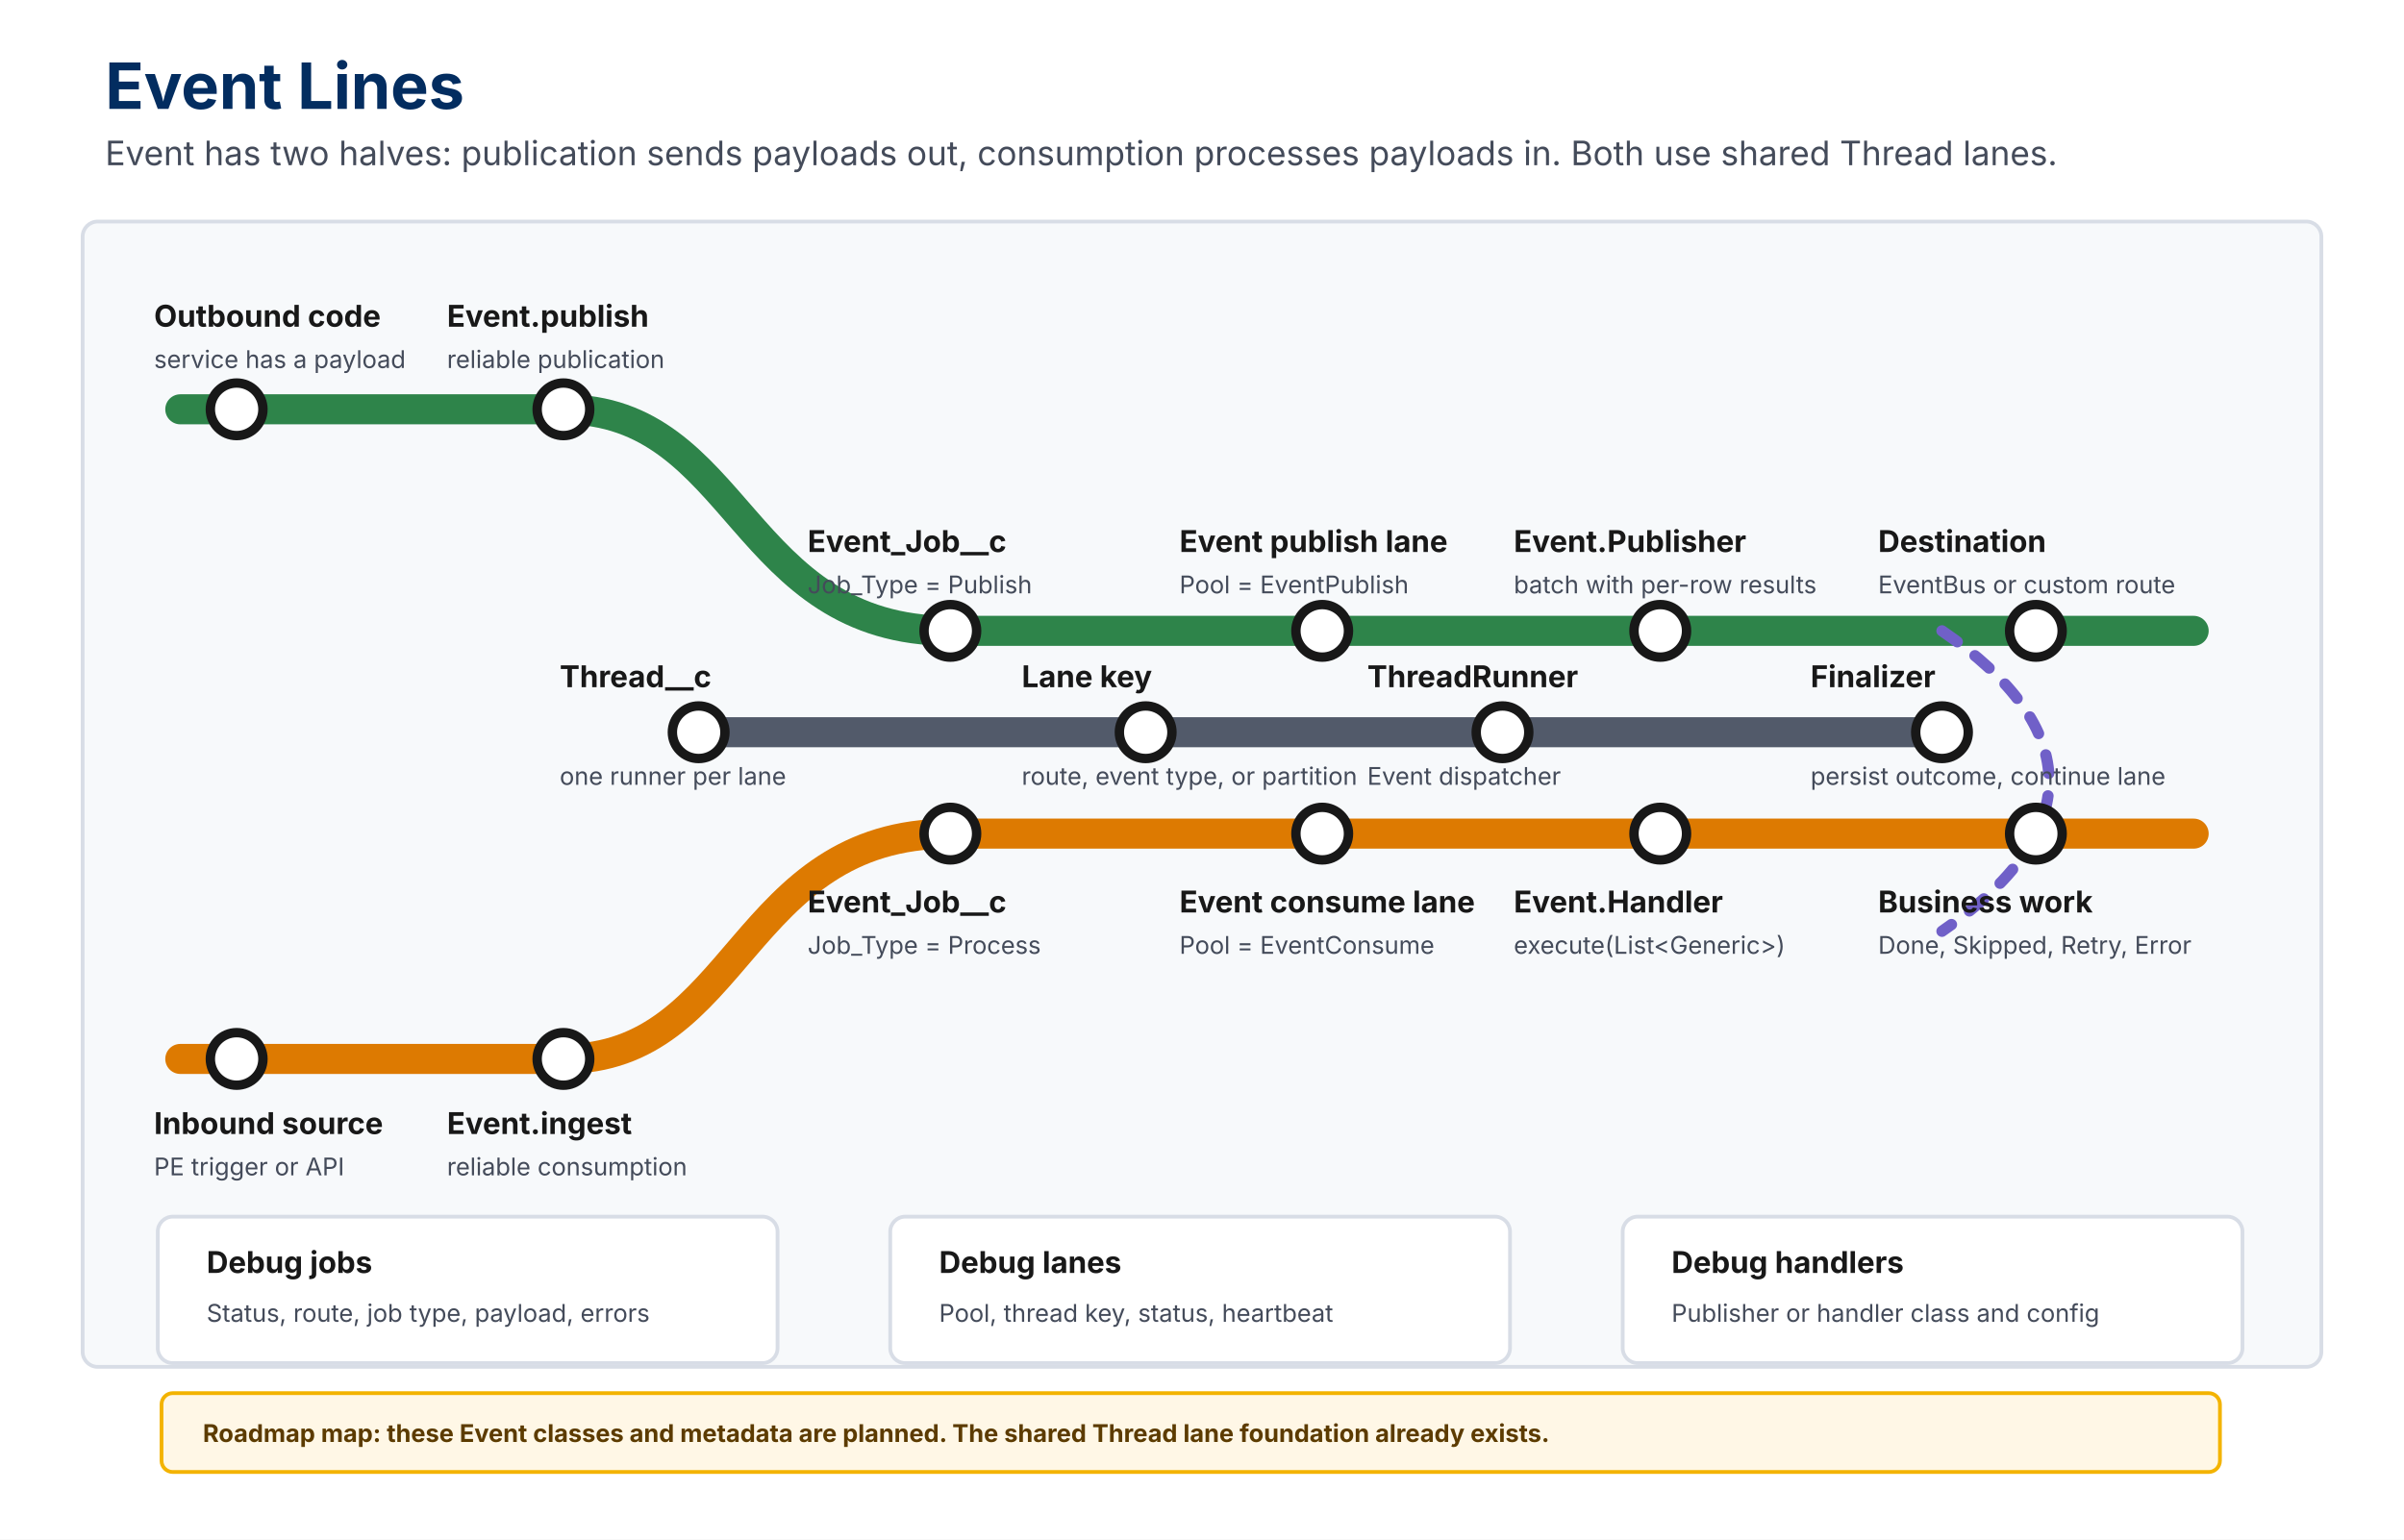
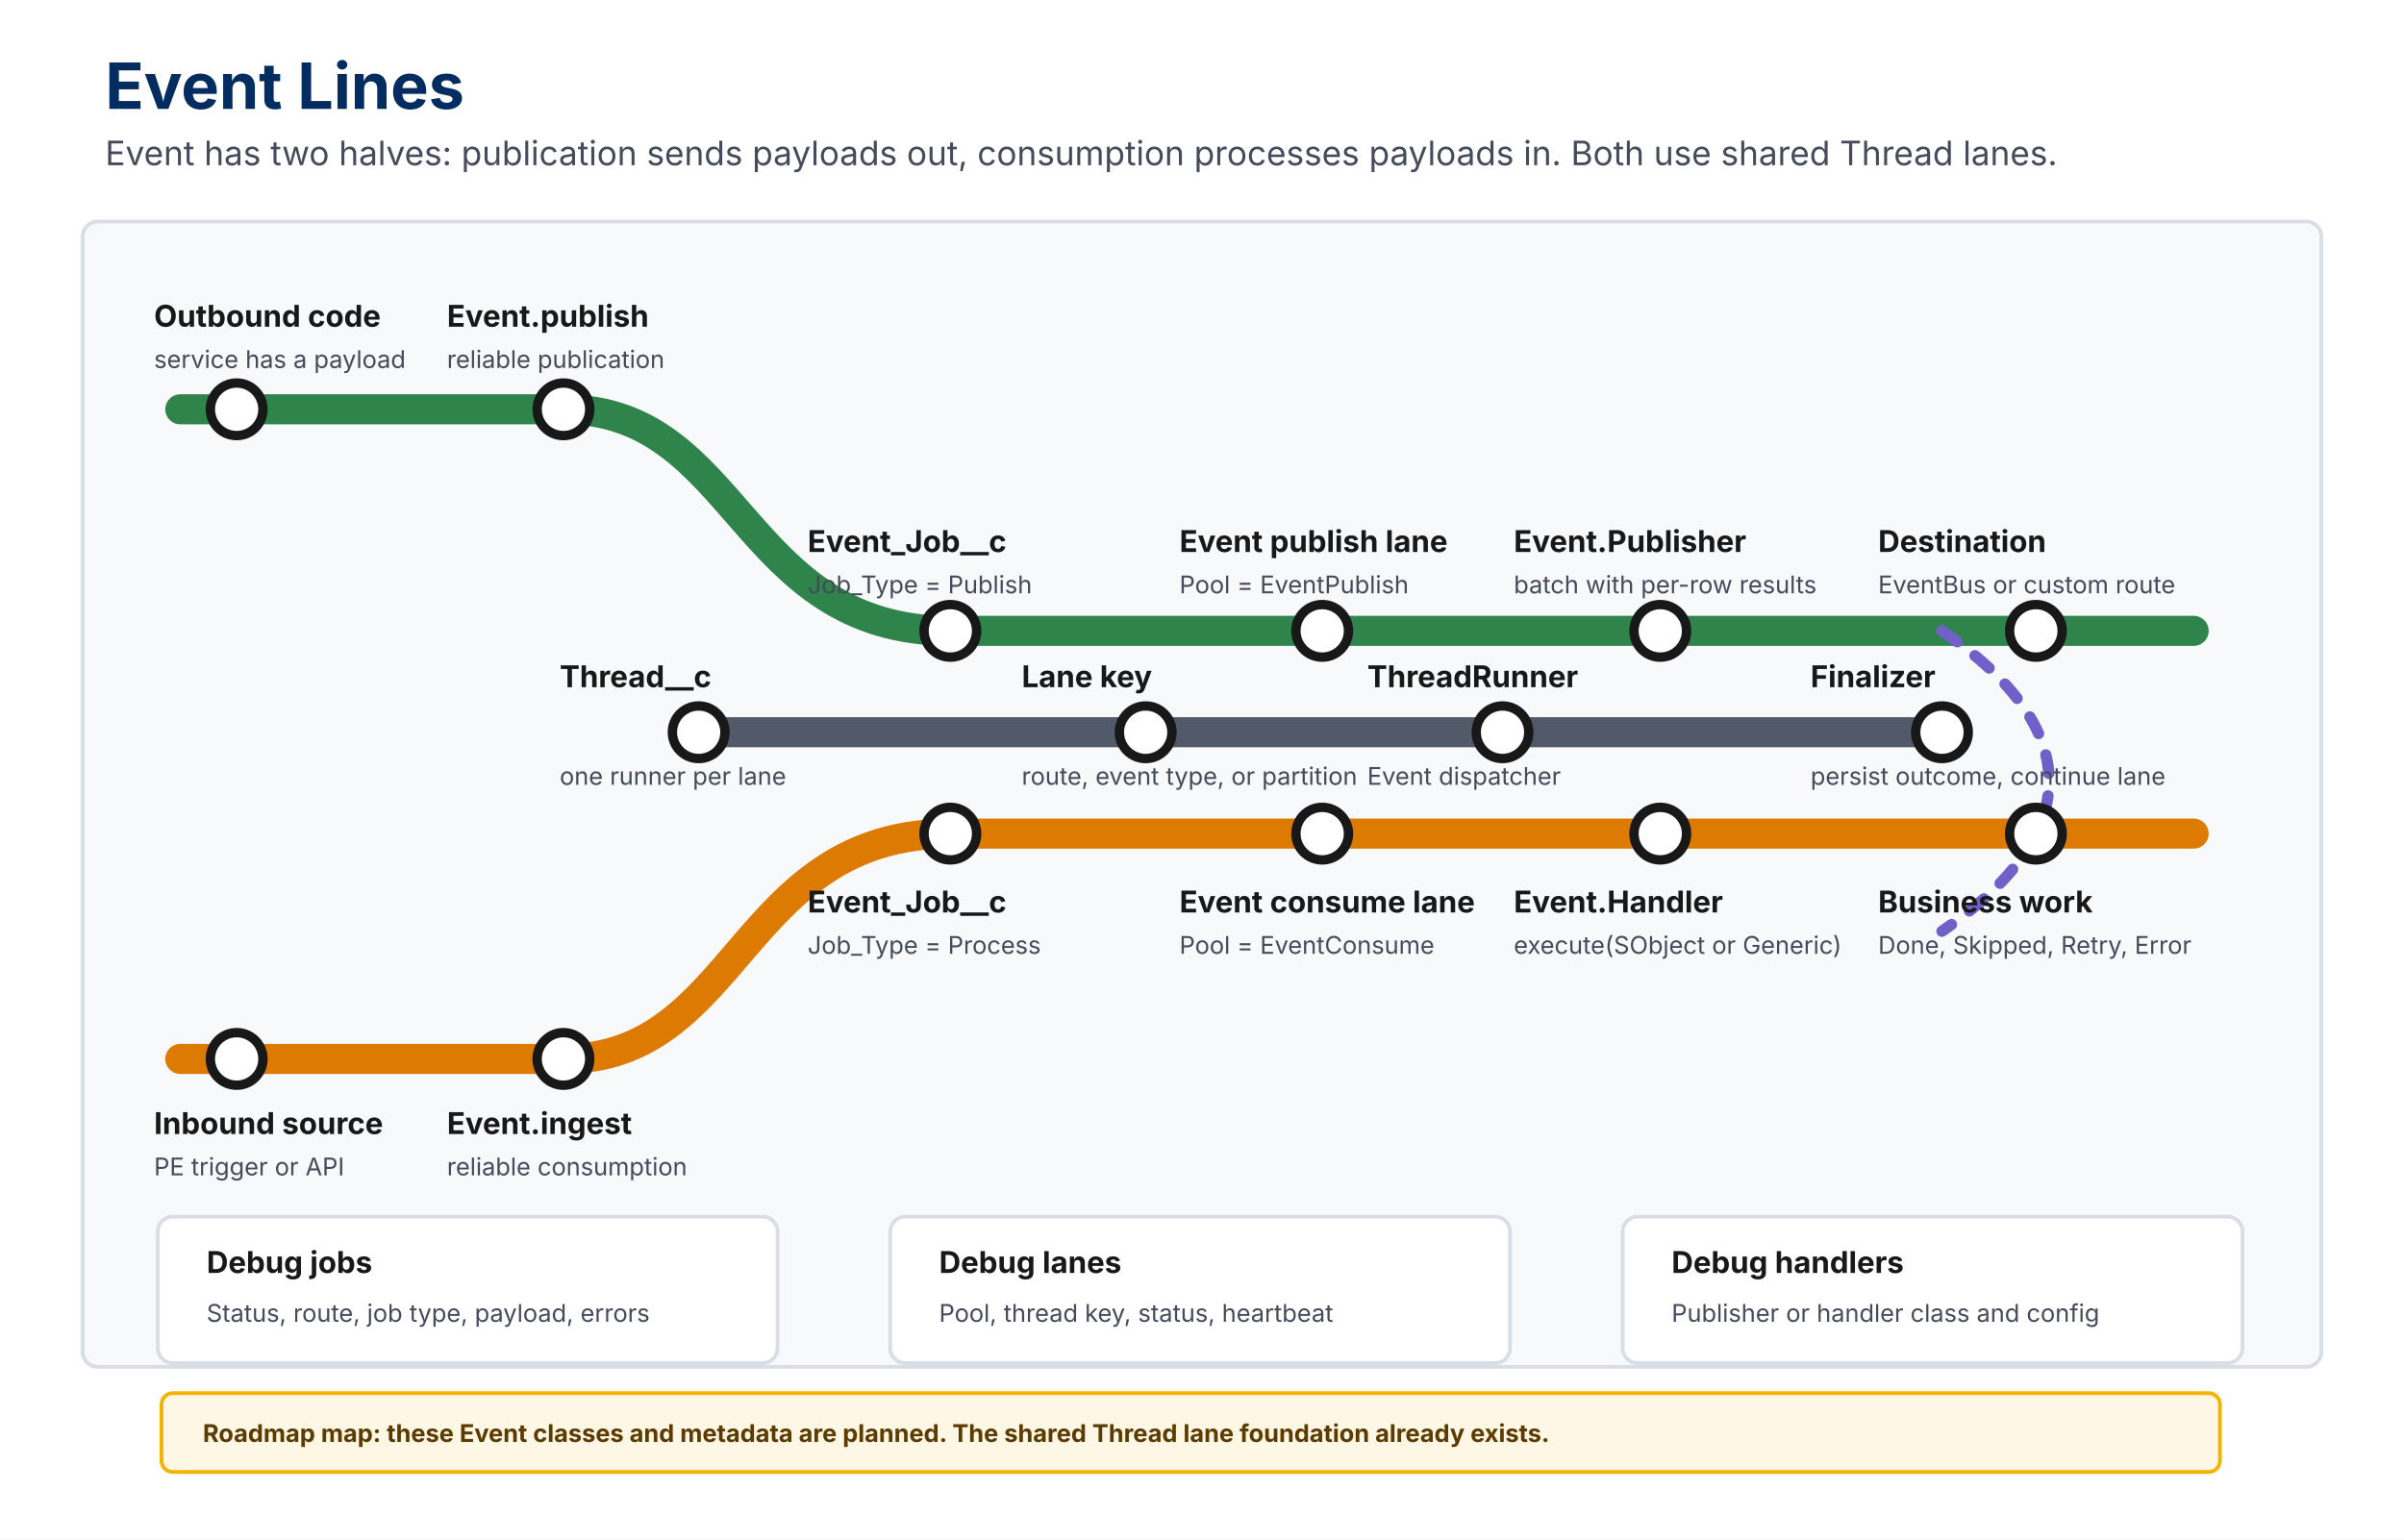
<svg xmlns="http://www.w3.org/2000/svg" role="img" aria-labelledby="title desc" viewBox="0 0 1280 820">
  <defs>
    <style>
      .bg { fill: #ffffff; }
      .panel { fill: #f7f9fb; stroke: #d8dde6; stroke-width: 2; }
      .title { fill: #032d60; font: 700 34px Inter, Arial, sans-serif; }
      .subtitle { fill: #444b5a; font: 18px Inter, Arial, sans-serif; }
      .label { fill: #181818; font: 700 16px Inter, Arial, sans-serif; }
      .small { fill: #444b5a; font: 13px Inter, Arial, sans-serif; }
      .line { fill: none; stroke-width: 16; stroke-linecap: round; stroke-linejoin: round; }
      .thin { fill: none; stroke-width: 6; stroke-linecap: round; stroke-linejoin: round; }
      .publish { stroke: #2e844a; }
      .consume { stroke: #dd7a01; }
      .thread { stroke: #525a6a; }
      .finalizer { stroke: #7060c8; stroke-dasharray: 10 12; }
      .station { fill: #ffffff; stroke: #181818; stroke-width: 5; }
      .soft { fill: #ffffff; stroke: #d8dde6; stroke-width: 2; }
      .planned { fill: #fff7e6; stroke: #f3b300; stroke-width: 2; }
      .plannedText { fill: #5c3b00; font: 700 13px Inter, Arial, sans-serif; }
    </style>
  </defs>
  <rect class="bg" width="1280" height="820" />
  <text class="title" x="56" y="58">Event Lines</text>
  <text class="subtitle" x="56" y="88">Event has two halves: publication sends payloads out, consumption processes payloads in. Both use shared Thread lanes.</text>
  <rect class="panel" x="44" y="118" width="1192" height="610" rx="8" />
  <path class="line publish" d="M 96 218 H 300 C 394 218 394 336 506 336 H 1168" />
  <path class="line consume" d="M 96 564 H 300 C 394 564 394 444 506 444 H 1168" />
  <path class="line thread" d="M 372 390 H 1034" />
  <path class="thin finalizer" d="M 1034 336 C 1110 388 1110 444 1034 496" />
  <circle class="station" cx="126" cy="218" r="14" />
  <text class="label" x="82" y="174">Outbound code</text>
  <text class="small" x="82" y="196">service has a payload</text>
  <circle class="station" cx="300" cy="218" r="14" />
  <text class="label" x="238" y="174">Event.publish</text>
  <text class="small" x="238" y="196">reliable publication</text>
  <circle class="station" cx="506" cy="336" r="14" />
  <text class="label" x="430" y="294">Event_Job__c</text>
  <text class="small" x="430" y="316">Job_Type = Publish</text>
  <circle class="station" cx="704" cy="336" r="14" />
  <text class="label" x="628" y="294">Event publish lane</text>
  <text class="small" x="628" y="316">Pool = EventPublish</text>
  <circle class="station" cx="884" cy="336" r="14" />
  <text class="label" x="806" y="294">Event.Publisher</text>
  <text class="small" x="806" y="316">batch with per-row results</text>
  <circle class="station" cx="1084" cy="336" r="14" />
  <text class="label" x="1000" y="294">Destination</text>
  <text class="small" x="1000" y="316">EventBus or custom route</text>
  <circle class="station" cx="126" cy="564" r="14" />
  <text class="label" x="82" y="604">Inbound source</text>
  <text class="small" x="82" y="626">PE trigger or API</text>
  <circle class="station" cx="300" cy="564" r="14" />
  <text class="label" x="238" y="604">Event.ingest</text>
  <text class="small" x="238" y="626">reliable consumption</text>
  <circle class="station" cx="506" cy="444" r="14" />
  <text class="label" x="430" y="486">Event_Job__c</text>
  <text class="small" x="430" y="508">Job_Type = Process</text>
  <circle class="station" cx="704" cy="444" r="14" />
  <text class="label" x="628" y="486">Event consume lane</text>
  <text class="small" x="628" y="508">Pool = EventConsume</text>
  <circle class="station" cx="884" cy="444" r="14" />
  <text class="label" x="806" y="486">Event.Handler</text>
-   <text class="small" x="806" y="508">execute(List&lt;Generic&gt;)</text>
+   <text class="small" x="806" y="508">execute(SObject or Generic)</text>
  <circle class="station" cx="1084" cy="444" r="14" />
  <text class="label" x="1000" y="486">Business work</text>
  <text class="small" x="1000" y="508">Done, Skipped, Retry, Error</text>
  <circle class="station" cx="372" cy="390" r="14" />
  <text class="label" x="298" y="366">Thread__c</text>
  <text class="small" x="298" y="418">one runner per lane</text>
  <circle class="station" cx="610" cy="390" r="14" />
  <text class="label" x="544" y="366">Lane key</text>
  <text class="small" x="544" y="418">route, event type, or partition</text>
  <circle class="station" cx="800" cy="390" r="14" />
  <text class="label" x="728" y="366">ThreadRunner</text>
  <text class="small" x="728" y="418">Event dispatcher</text>
  <circle class="station" cx="1034" cy="390" r="14" />
  <text class="label" x="964" y="366">Finalizer</text>
  <text class="small" x="964" y="418">persist outcome, continue lane</text>
  <rect class="soft" x="84" y="648" width="330" height="78" rx="8" />
  <text class="label" x="110" y="678">Debug jobs</text>
  <text class="small" x="110" y="704">Status, route, job type, payload, errors</text>
  <rect class="soft" x="474" y="648" width="330" height="78" rx="8" />
  <text class="label" x="500" y="678">Debug lanes</text>
  <text class="small" x="500" y="704">Pool, thread key, status, heartbeat</text>
  <rect class="soft" x="864" y="648" width="330" height="78" rx="8" />
  <text class="label" x="890" y="678">Debug handlers</text>
  <text class="small" x="890" y="704">Publisher or handler class and config</text>
  <rect class="planned" x="86" y="742" width="1096" height="42" rx="6" />
  <text class="plannedText" x="108" y="768">Roadmap map: these Event classes and metadata are planned. The shared Thread lane foundation already exists.</text>
</svg>
